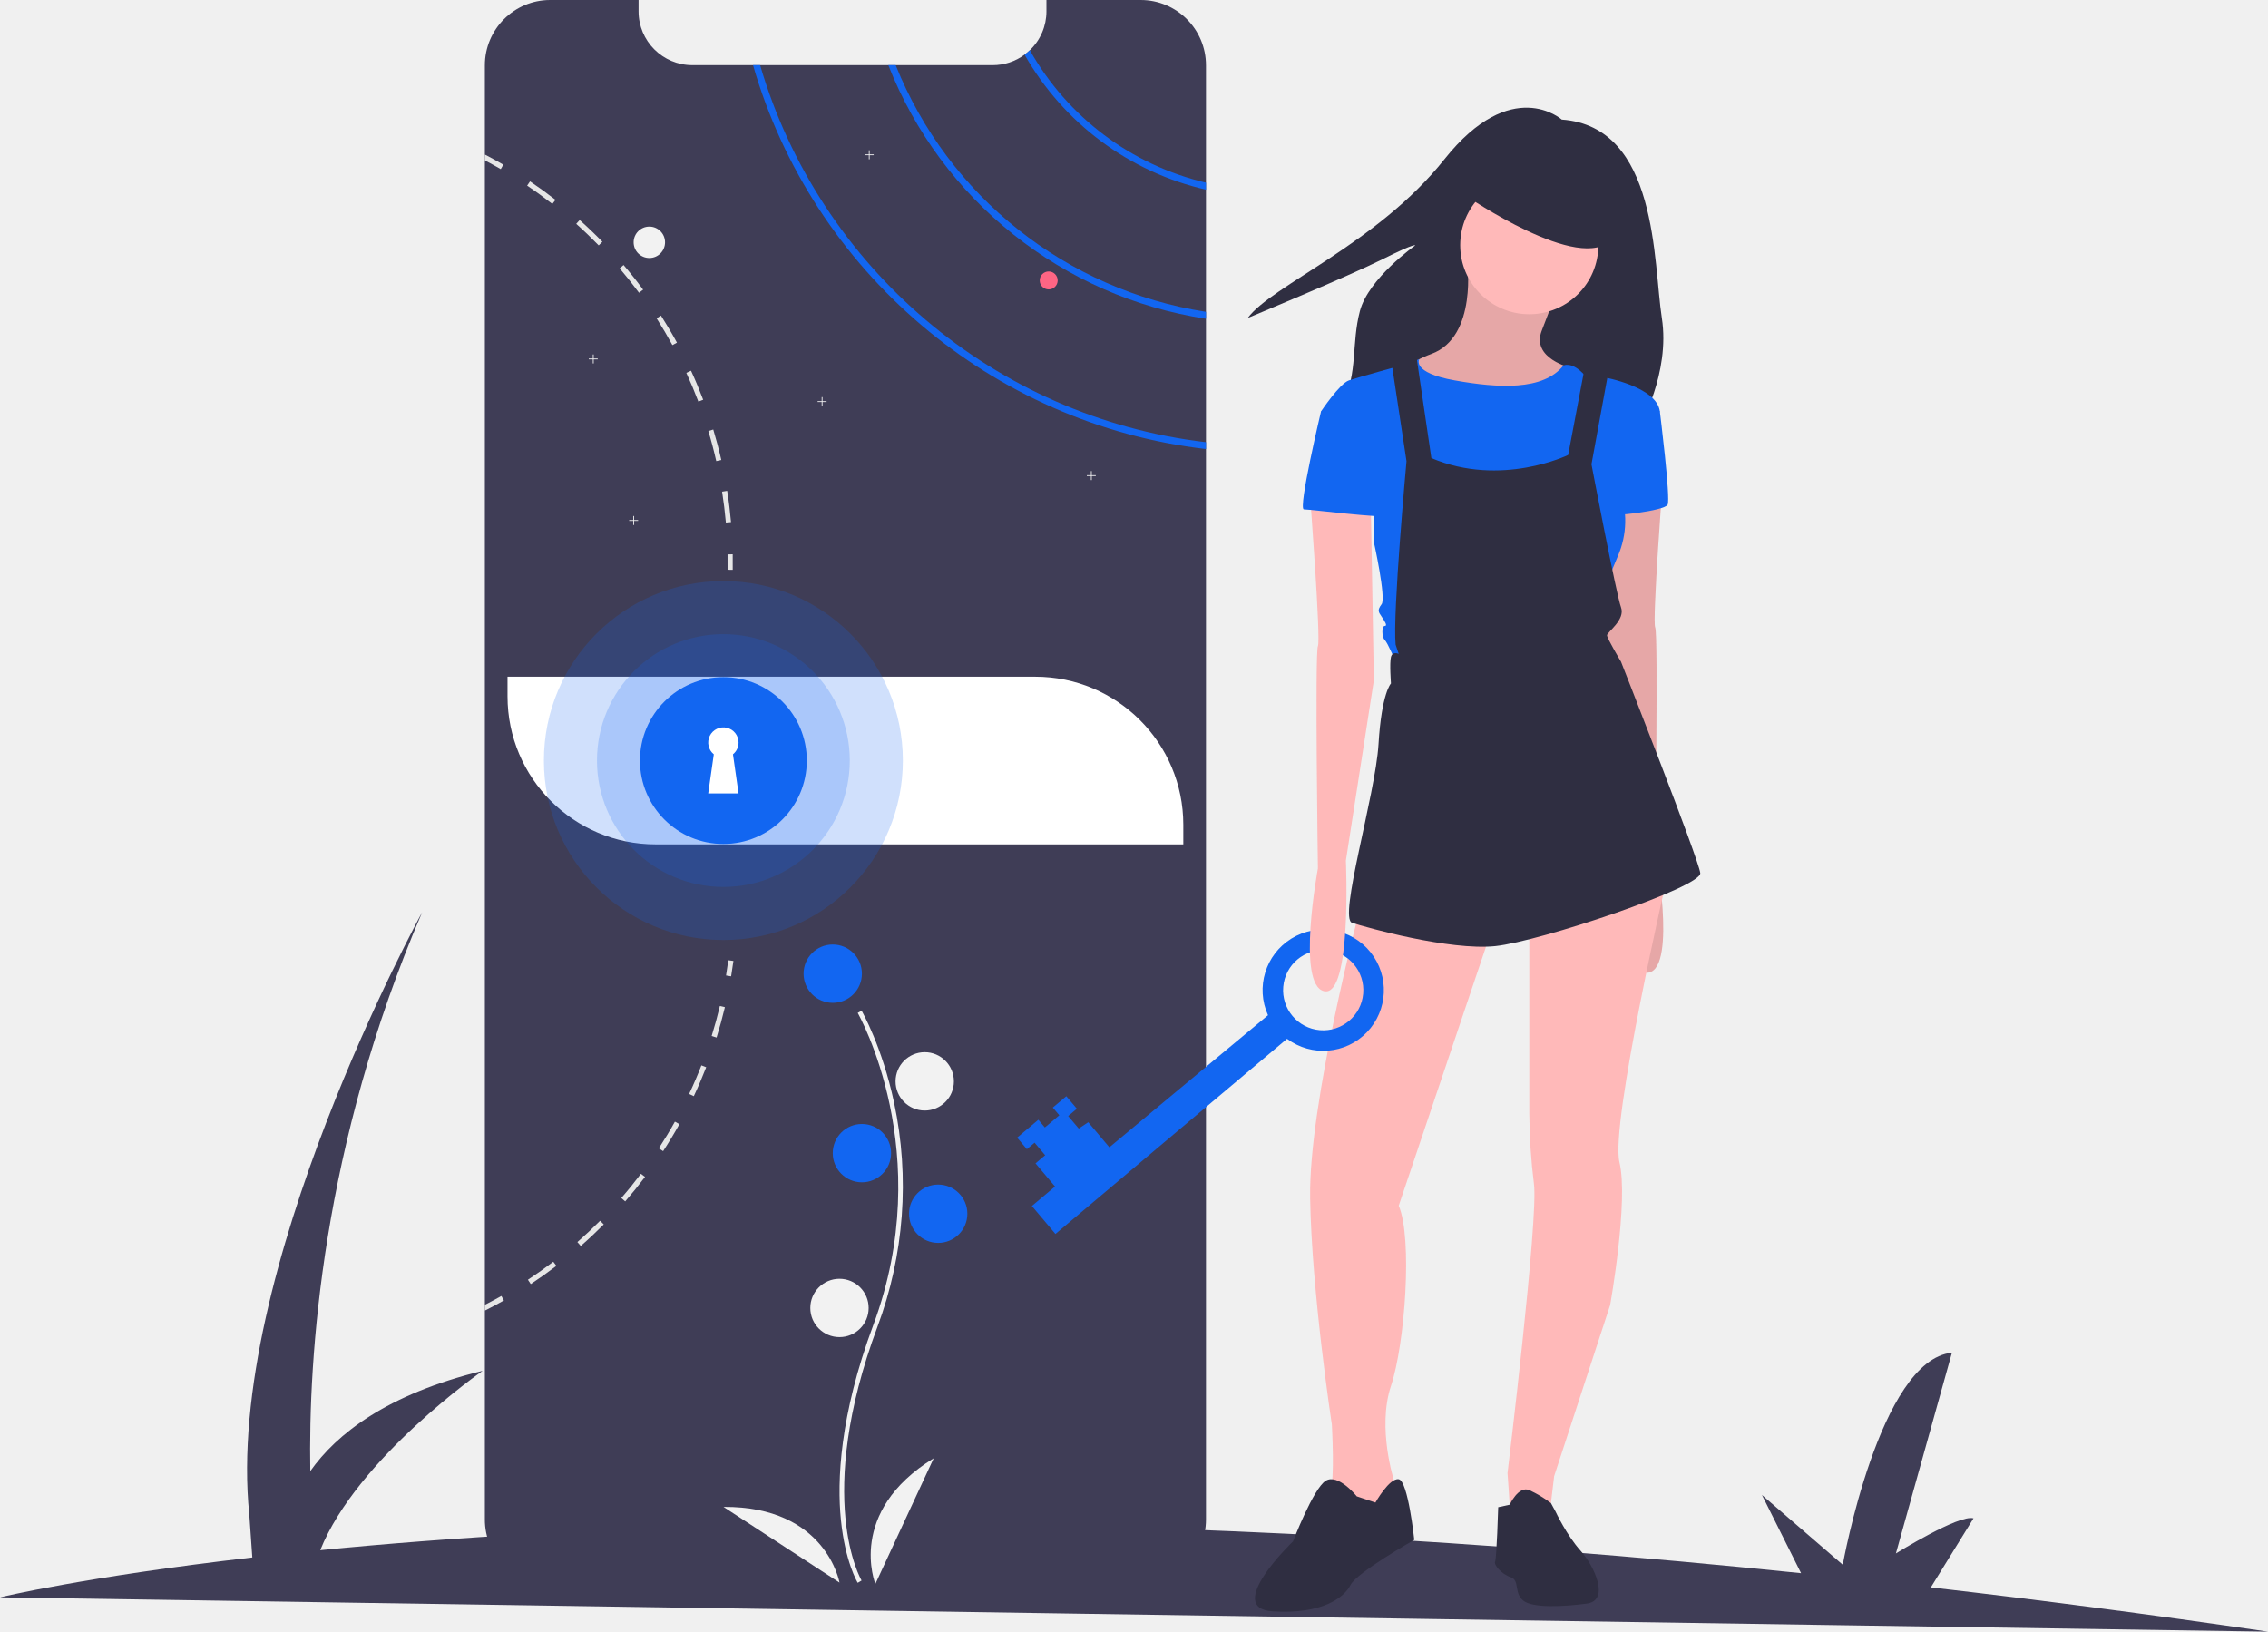
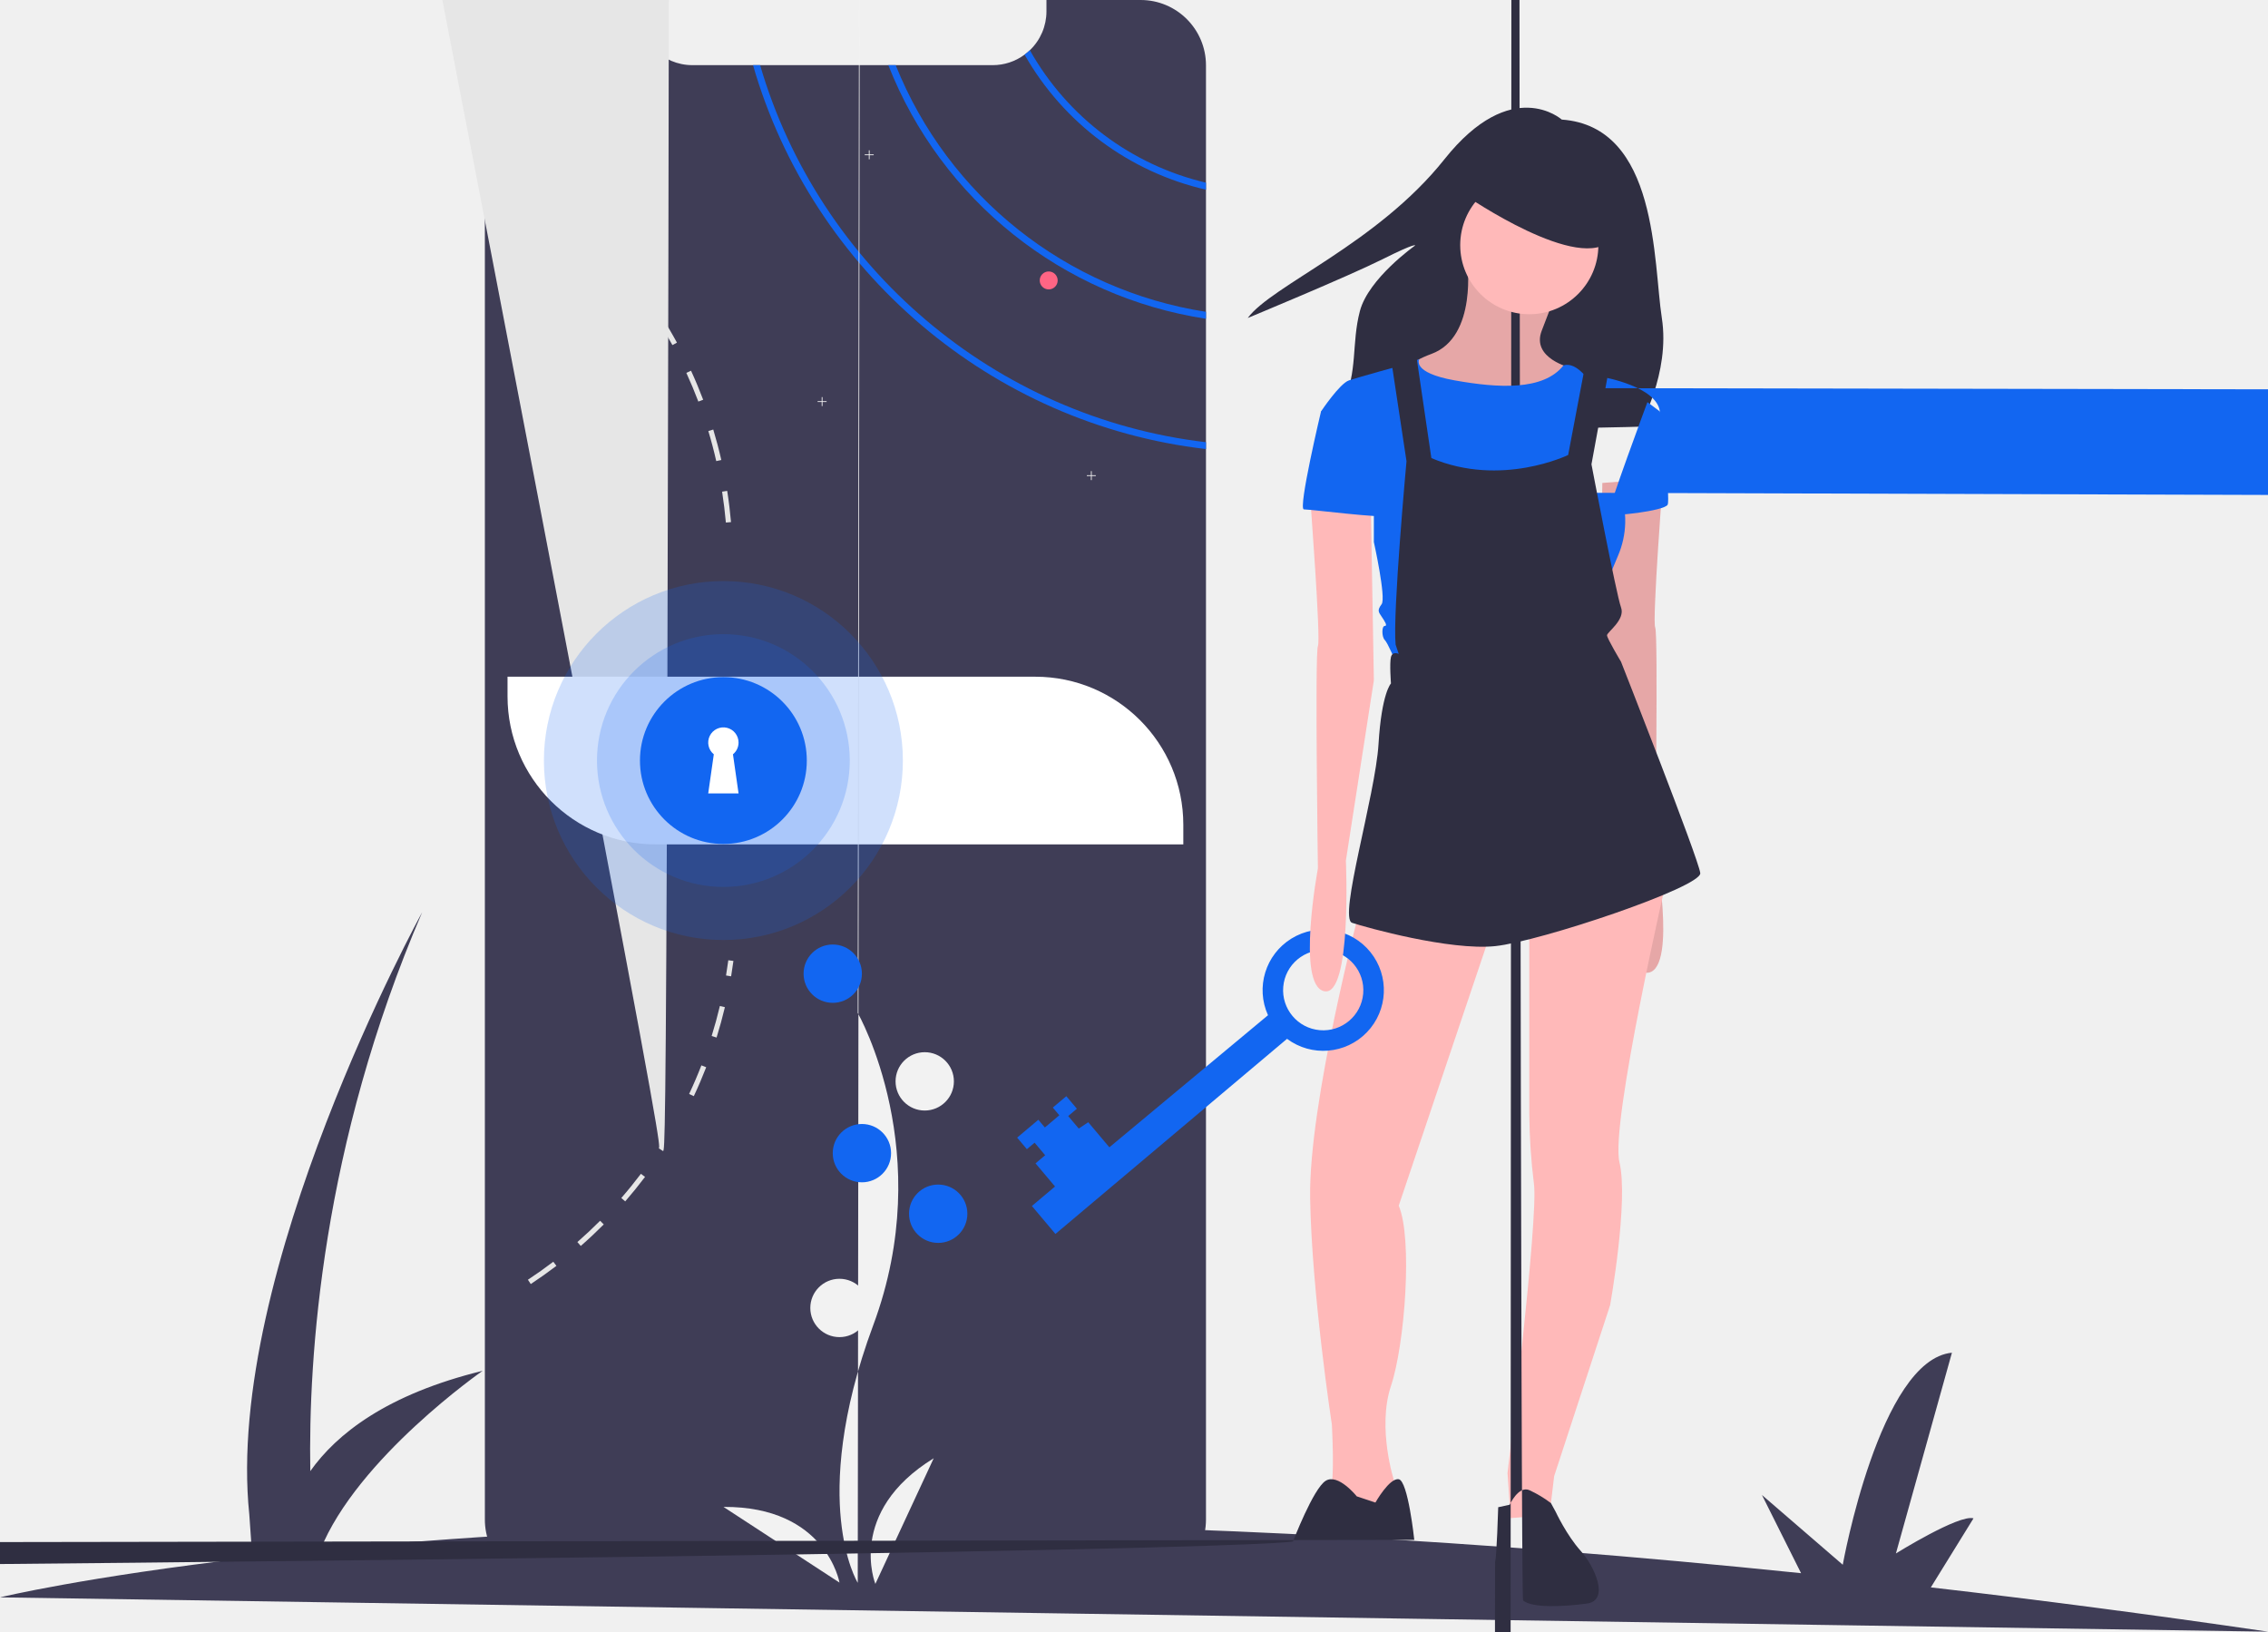
<svg xmlns="http://www.w3.org/2000/svg" id="eb1b09ad-1fe0-40ca-8096-34696e14e30a" data-name="Layer 1" width="1010.892" height="727.284" viewBox="0 0 1010.892 727.284">
  <path d="M1105.446,813.642q-78.133-11.444-150.281-19.73l19.02-30.778c-6.412-1.894-34.585,15.651-34.585,15.651l24.967-89.48c-32.248,3.107-48.658,94.513-48.658,94.513L879.884,752.723l17.438,34.854c-147.212-15.195-274.351-21.165-381.29-21.853L532.311,739.381c-6.412-1.894-34.585,15.651-34.585,15.651l24.967-89.48c-32.248,3.107-48.658,94.513-48.658,94.513L438.011,728.969l18.469,36.916c-89.651,1.087-162.761,5.872-219.191,11.451,16.467-41.078,72.394-79.96,72.394-79.96-42.708,10.436-65.112,28.152-76.82,44.71-.895-50.818,5.126-145,49.855-249.095,0,0-88.296,160.409-77.048,268.408l1.344,19.175c-74.836,8.625-112.461,17.784-112.461,17.784Z" transform="translate(-94.55416 -86.35794)" fill="#3f3d56" />
  <path d="M632.081,115.488v648.2a29.139,29.139,0,0,1-29.13,29.11h-263.15a29.079,29.079,0,0,1-29.13-29.11v-648.2a29.127,29.127,0,0,1,29.13-29.13h39.38v5.05a23.987,23.987,0,0,0,23.98,23.99h133.84a23.789,23.789,0,0,0,14.22-4.68,22.285,22.285,0,0,0,2.36-1.98,23.917,23.917,0,0,0,7.4-17.33v-5.05h41.97A29.121,29.121,0,0,1,632.081,115.488Z" transform="translate(-94.55416 -86.35794)" fill="#3f3d56" />
  <circle cx="289.426" cy="108" r="7" fill="#f2f2f2" />
  <path d="M553.581,108.738a22.285,22.285,0,0,1-2.36,1.98,125.247,125.247,0,0,0,80.86,60.19v-3.12A122.299,122.299,0,0,1,553.581,108.738Z" transform="translate(-94.55416 -86.35794)" fill="#1266f1" />
  <path d="M493.771,115.398h-3.28a181.668,181.668,0,0,0,141.59,113.05v-3.1A178.55,178.55,0,0,1,493.771,115.398Z" transform="translate(-94.55416 -86.35794)" fill="#1266f1" />
  <path d="M433.351,115.398h-3.16c26.43,91.74,106.18,160.03,201.89,171.12v-3.05C538.031,272.428,459.651,205.438,433.351,115.398Z" transform="translate(-94.55416 -86.35794)" fill="#1266f1" />
  <polygon points="266.426 159.822 264.604 159.822 264.604 158 264.249 158 264.249 159.822 262.426 159.822 262.426 160.178 264.249 160.178 264.249 162 264.604 162 264.604 160.178 266.426 160.178 266.426 159.822" fill="#f2f2f2" />
  <polygon points="389.426 68.822 387.604 68.822 387.604 67 387.249 67 387.249 68.822 385.426 68.822 385.426 69.178 387.249 69.178 387.249 71 387.604 71 387.604 69.178 389.426 69.178 389.426 68.822" fill="#f2f2f2" />
  <polygon points="284.426 231.822 282.604 231.822 282.604 230 282.249 230 282.249 231.822 280.426 231.822 280.426 232.178 282.249 232.178 282.249 234 282.604 234 282.604 232.178 284.426 232.178 284.426 231.822" fill="#f2f2f2" />
  <polygon points="368.426 178.822 366.604 178.822 366.604 177 366.249 177 366.249 178.822 364.426 178.822 364.426 179.178 366.249 179.178 366.249 181 366.604 181 366.604 179.178 368.426 179.178 368.426 178.822" fill="#f2f2f2" />
  <polygon points="488.426 211.822 486.604 211.822 486.604 210 486.249 210 486.249 211.822 484.426 211.822 484.426 212.178 486.249 212.178 486.249 214 486.604 214 486.604 212.178 488.426 212.178 488.426 211.822" fill="#f2f2f2" />
  <circle cx="467.426" cy="125" r="4" fill="#ff6584" />
  <path d="M418.681,305.158l-2.27.35c.71,4.54,1.27,9.18,1.68,13.77l2.29-.2C419.971,314.428,419.401,309.748,418.681,305.158Z" transform="translate(-94.55416 -86.35794)" fill="#e6e6e6" />
  <path d="M412.471,277.818l-2.2.67c1.33,4.4,2.52,8.91,3.53,13.4l2.25-.51C415.021,286.838,413.811,282.278,412.471,277.818Z" transform="translate(-94.55416 -86.35794)" fill="#e6e6e6" />
  <path d="M402.561,251.598l-2.09.96c1.92,4.19,3.72,8.49,5.35,12.79l2.15-.81C406.321,260.188,404.511,255.828,402.561,251.598Z" transform="translate(-94.55416 -86.35794)" fill="#e6e6e6" />
  <path d="M389.161,227.018l-1.94,1.23c2.47,3.88,4.84,7.9,7.04,11.93l2.02-1.1C394.061,234.998,391.661,230.938,389.161,227.018Z" transform="translate(-94.55416 -86.35794)" fill="#e6e6e6" />
  <path d="M372.501,204.488l-1.75,1.49c2.98,3.5,5.88,7.16,8.62,10.86l1.84-1.37C378.451,211.728,375.521,208.028,372.501,204.488Z" transform="translate(-94.55416 -86.35794)" fill="#e6e6e6" />
  <path d="M352.921,184.428l-1.53,1.71c3.44,3.07,6.81,6.3,10.02,9.59l1.65-1.61C359.811,190.788,356.401,187.528,352.921,184.428Z" transform="translate(-94.55416 -86.35794)" fill="#e6e6e6" />
  <path d="M330.801,167.208l-1.29,1.9c3.82,2.57,7.6,5.31,11.23,8.14l1.42-1.81C338.481,172.578,334.661,169.808,330.801,167.208Z" transform="translate(-94.55416 -86.35794)" fill="#e6e6e6" />
  <path d="M310.671,155.248v2.6c2.39,1.25,4.76,2.56,7.08,3.9l1.15-1.99Q314.851,157.418,310.671,155.248Z" transform="translate(-94.55416 -86.35794)" fill="#e6e6e6" />
  <path d="M418.161,521.161c.373-2.236.714-4.519,1.015-6.785l2.279.302c-.304,2.292-.649,4.599-1.026,6.861Z" transform="translate(-94.55416 -86.35794)" fill="#e6e6e6" />
  <path d="M411.752,548.14l2.197.684c1.379-4.444,2.626-8.996,3.707-13.531l-2.239-.53C414.346,539.25,413.121,543.745,411.752,548.14Z" transform="translate(-94.55416 -86.35794)" fill="#e6e6e6" />
  <path d="M401.71,573.972l2.086.978c1.984-4.208,3.84-8.544,5.525-12.884l-2.146-.837C405.511,565.522,403.674,569.811,401.71,573.972Z" transform="translate(-94.55416 -86.35794)" fill="#e6e6e6" />
-   <path d="M388.199,598.205l1.928,1.252c2.543-3.899,4.983-7.942,7.254-12.01l-2.005-1.125C393.135,590.345,390.715,594.341,388.199,598.205Z" transform="translate(-94.55416 -86.35794)" fill="#e6e6e6" />
+   <path d="M388.199,598.205l1.928,1.252c2.543-3.899,4.983-7.942,7.254-12964l-2526-1.125C393.135,590.345,390.715,594.341,388.199,598.205Z" transform="translate(-94.55416 -86.35794)" fill="#e6e6e6" />
  <path d="M371.482,620.344l1.743,1.51c3.059-3.528,6.025-7.198,8.836-10.91l-1.841-1.377C377.448,613.236,374.512,616.861,371.482,620.344Z" transform="translate(-94.55416 -86.35794)" fill="#e6e6e6" />
  <path d="M351.907,639.989l1.514,1.729c3.516-3.067,6.955-6.304,10.24-9.592l-1.626-1.629C358.787,633.751,355.378,636.943,351.907,639.989Z" transform="translate(-94.55416 -86.35794)" fill="#e6e6e6" />
  <path d="M329.855,656.78l1.27,1.924c3.883-2.564,7.739-5.296,11.438-8.112l-1.39-1.836C337.509,651.548,333.7,654.249,329.855,656.78Z" transform="translate(-94.55416 -86.35794)" fill="#e6e6e6" />
-   <path d="M319.161,666.008c-2.78,1.57-5.62,3.09-8.49,4.53v-2.58c2.48-1.26,4.94-2.59,7.35-3.94Z" transform="translate(-94.55416 -86.35794)" fill="#e6e6e6" />
-   <path d="M418.836,333.464l2.299-.042c.042,2.321.045,4.654.009,6.936l-2.298-.036C418.88,338.066,418.877,335.759,418.836,333.464Z" transform="translate(-94.55416 -86.35794)" fill="#e6e6e6" />
+   <path d="M319.161,666791c-2.78,1.57-5.62,3.09-8.49,4.53v-2.58c2.48-1.26,4.94-2.59,7.35-3.94Z" transform="translate(-94.55416 -86.35794)" fill="#e6e6e6" />
+   <path d="M418.836,333.464l2.299-.042c.042,2.321.045,4.655,6.936l-2.298-.036C418.88,338.066,418.877,335.759,418.836,333.464Z" transform="translate(-94.55416 -86.35794)" fill="#e6e6e6" />
  <path d="M226.216,301.632H461.427a66,66,0,0,1,66,66v8.736a0,0,0,0,1,0,0H292.216a66,66,0,0,1-66-66v-8.736A0,0,0,0,1,226.216,301.632Z" fill="#fff" />
-   <path d="M476.87,791.879c-.229-.375-5.641-9.41-7.517-28.172-1.721-17.213-.614-46.227,14.433-86.698,28.506-76.671-6.569-138.533-6.928-139.149l1.73-1.004c.091.156,9.142,15.929,14.488,41.044a179.061,179.061,0,0,1-7.416,99.807c-28.457,76.54-7.301,112.773-7.084,113.131Z" transform="translate(-94.55416 -86.35794)" fill="#f2f2f2" />
+   <path d="M476.87,791.879c-.229-.375-5.641-9.41-7.517-28.172-1.721-17.213-.614-46.227,14.433-86.698,28.506-76.671-6.569-138.533-6.928-139.149l1.73-1391c.091.156,9.142,15.929,14.488,41.044a179.061,179.061,0,0,1-7.416,99.807c-28.457,76.54-7.301,112.773-7.084,113.131Z" transform="translate(-94.55416 -86.35794)" fill="#f2f2f2" />
  <circle cx="371.17" cy="434" r="13" fill="#1266f1" />
  <circle cx="412.17" cy="482" r="13" fill="#f2f2f2" />
  <circle cx="384.17" cy="514" r="13" fill="#1266f1" />
  <circle cx="418.17" cy="541" r="13" fill="#1266f1" />
  <circle cx="374.17" cy="583" r="13" fill="#f2f2f2" />
  <path d="M484.724,792.358s-13-32,26-56Z" transform="translate(-94.55416 -86.35794)" fill="#f2f2f2" />
  <path d="M468.736,791.777s-5.916-34.029-51.709-33.738Z" transform="translate(-94.55416 -86.35794)" fill="#f2f2f2" />
  <circle cx="322.426" cy="339" r="80" fill="#1266f1" opacity="0.2" />
  <circle cx="322.426" cy="339" r="56.338" fill="#1266f1" opacity="0.2" />
  <circle cx="322.426" cy="339" r="37.183" fill="#1266f1" />
  <path d="M423.741,417.338a6.761,6.761,0,1,0-11.031,5.239l-2.49,17.429h13.521L421.251,422.577A6.746,6.746,0,0,0,423.741,417.338Z" transform="translate(-94.55416 -86.35794)" fill="#fff" />
  <path d="M790.661,139.658s-22.302-19.995-52.294,17.688-76.903,56.139-87.67,70.751c0,0,44.604-18.457,59.985-26.147s14.612-6.152,14.612-6.152-20.764,14.612-24.609,29.223-.769,26.916-7.69,41.528S825.268,276.546,825.268,276.546s13.843-23.84,9.997-48.449S833.727,142.734,790.661,139.658Z" transform="translate(-94.55416 -86.35794)" fill="#2f2e41" />
  <path d="M748.479,202.56s4.85,33.947-15.934,41.567-13.163,18.013-13.163,18.013l31.176,15.241,33.254-10.392,11.085-16.627s-18.013-4.157-13.163-16.627,6.235-16.627,6.235-16.627Z" transform="translate(-94.55416 -86.35794)" fill="#ffb9b9" />
  <path d="M748.479,202.56s4.85,33.947-15.934,41.567-13.163,18.013-13.163,18.013l31.176,15.241,33.254-10.392,11.085-16.627s-18.013-4.157-13.163-16.627,6.235-16.627,6.235-16.627Z" transform="translate(-94.55416 -86.35794)" opacity="0.1" />
  <path d="M835.77,299.551s-4.85,63.737-3.464,66.508,0,99.069,0,99.069,9.699,51.959-2.771,54.73-9.699-58.194-9.699-58.194L807.366,381.3l1.386-79.671Z" transform="translate(-94.55416 -86.35794)" fill="#ffb9b9" />
  <path d="M835.77,299.551s-4.85,63.737-3.464,66.508,0,99.069,0,99.069,9.699,51.959-2.771,54.73-9.699-58.194-9.699-58.194L807.366,381.3l1.386-79.671Z" transform="translate(-94.55416 -86.35794)" opacity="0.1" />
  <path d="M700.676,491.454S677.814,578.053,678.507,620.313,688.206,721.46,688.206,721.46s1.386,25.633-.693,28.404S697.905,764.414,697.905,764.414l13.163-7.621,4.85-5.542V746.401s-7.621-23.555-1.386-42.26,9.699-65.815,3.464-80.364l42.953-127.474Z" transform="translate(-94.55416 -86.35794)" fill="#ffb9b9" />
-   <path d="M699.291,753.329S690.977,742.937,685.435,746.401s-14.549,27.019-14.549,27.019-31.176,29.79-9.006,31.176,31.868-6.235,34.64-11.777S724.924,772.727,724.924,772.727s-2.771-26.326-6.928-27.019S707.604,756.1,707.604,756.1Z" transform="translate(-94.55416 -86.35794)" fill="#2f2e41" />
+   <path d="M699.291,753.329S690.977,742.937,685.435,746.401s-14.549,27.019-14.549,27.019-31.176,29.79-9628,31.176,31.868-6.235,34.64-11.777S724.924,772.727,724.924,772.727s-2.771-26.326-6.928-27.019S707.604,756.1,707.604,756.1Z" transform="translate(-94.55416 -86.35794)" fill="#2f2e41" />
  <path d="M776.19,496.996v85.906a265.616,265.616,0,0,0,2.078,31.176c2.078,15.241-11.777,128.859-11.777,128.859l1.386,20.091,17.32-1.386,2.078-17.32,24.94-76.207s8.313-46.417,4.157-63.737,21.477-128.166,21.477-128.166Z" transform="translate(-94.55416 -86.35794)" fill="#ffb9b9" />
-   <path d="M762.335,758.178l5.131-1.115s3.875-8.584,8.725-6.505a52.3,52.3,0,0,1,9.643,5.778l2.134,3.921s4.85,10.392,11.085,17.32,13.163,22.169,2.771,23.555-24.248,2.078-28.404-1.386-1.386-9.006-5.542-10.392-7.621-5.542-6.928-6.928S762.335,758.178,762.335,758.178Z" transform="translate(-94.55416 -86.35794)" fill="#2f2e41" />
+   <path d="M762.335,758.178l5.131-1.115s3.875-8.584,8.725-6.505a52.3,52.3,0,0,1,9.643,5.778l2.134,3.921s4.85,10.392,11.085,17.32,13.163,22.169,2.771,23.555-24.248,2.078-28.404-1.386-1.386-9628-5.542-10.392-7.621-5.542-6.928-6.928S762.335,758.178,762.335,758.178Z" transform="translate(-94.55416 -86.35794)" fill="#2f2e41" />
  <circle cx="681.636" cy="109.274" r="30.79" fill="#ffb9b9" />
  <path d="M717.996,249.67l9.151-3.195s-3.609,5.966,15.789,9.43,39.487,4.69,48.494-6.661c0,0,3.465-1.652,8.314,3.197s7.621,3.464,7.621,3.464l-3.464,18.013-6.928,33.254L787.968,332.112l-25.633-5.542L734.623,306.479,724.231,279.46V254.519Z" transform="translate(-94.55416 -86.35794)" fill="#1266f1" />
-   <path d="M802.516,259.369l6.928-4.85s23.555,4.157,24.94,15.241L816.372,304.4a39.437,39.437,0,0,1-.693,29.79c-6.928,15.934-6.235,19.398-6.235,19.398l-4.85,20.784-87.984,6.928s-3.464-8.313-4.85-9.699-1.386-6.235,0-6.235,0-2.078-1.386-4.157-2.078-2.771,0-5.542-3.464-27.712-3.464-27.712V300.936l-23.555-31.176s8.313-12.47,12.47-13.856,23.93-6.85,23.93-6.85l4.474,6.588,6.235,50.143,9.006,30.483,37.921-6.443,14.731-24.733,9.699-29.097Z" transform="translate(-94.55416 -86.35794)" fill="#1266f1" />
+   <path d="M802.516,259.369l6.928-4.85s23.555,4.157,24.94,15.241L816.372,304.4a39.437,39.437,0,0,1-.693,29.79c-6.928,15.934-6.235,19.398-6.235,19.398l-4.85,20.784-87.984,6.928s-3.464-8.313-4.85-9.699-1.386-6.235,0-6.235,0-2.078-1.386-4.157-2.078-2.771,0-5.542-3.464-27.712-3.464-27.712V300.936l-23.555-31.176s8.313-12.47,12.47-13.856,23.93-6.85,23.93-6.85l4.474,6.588,6.235,50.143,9628,30.483,37.921-6.443,14.731-24.733,9.699-29.097Z" transform="translate(-94.55416 -86.35794)" fill="#1266f1" />
  <path d="M828.843,265.604l5.542,4.157s4.85,38.796,3.464,41.567-25.633,5.542-26.326,4.157S828.843,265.604,828.843,265.604Z" transform="translate(-94.55416 -86.35794)" fill="#1266f1" />
  <path d="M714.532,246.206l6.928,45.724s-6.235,67.894-4.85,81.749l1.386,4.157s-2.771-1.386-3.464,1.386,0,11.777,0,11.777-4.157,4.157-5.542,27.019-18.013,77.593-11.777,79.671,43.646,12.47,63.737,10.392,92.141-26.326,91.448-32.561-35.332-94.22-35.332-94.22S810.83,370.908,810.83,369.523s8.313-6.928,6.235-12.47-13.163-63.737-13.163-63.737l7.621-41.567L801.131,248.977l-7.621,40.182s-29.79,14.549-60.966,1.386l-6.928-47.11Z" transform="translate(-94.55416 -86.35794)" fill="#2f2e41" />
  <path d="M747.864,173.535s51.267,35.332,65.122,19.398-24.248-29.79-24.248-29.79l-31.868-3.464Z" transform="translate(-94.55416 -86.35794)" fill="#2f2e41" />
  <path d="M668.209,549.4a27.027,27.027,0,1,0-8.479-10.524L589.024,597.748l-9.415-11.174-4.23,2.829-4.707-5.587,3.868-3.259-4.707-5.587-6.017,5.069,2.897,3.438L560.267,588.91l-2.897-3.438-9.455,7.966,4.345,5.157,3.438-2.897,4.707,5.587-4.298,3.621,8.69,10.314-10.314,8.69,10.501,12.463Zm17.654-39.492A17.882,17.882,0,1,1,666.524,526.202,17.882,17.882,0,0,1,685.863,509.908Z" transform="translate(-94.55416 -86.35794)" fill="#1266f1" />
  <path d="M678.507,307.864s4.85,63.737,3.464,66.508,0,99.069,0,99.069-9.699,51.959,2.771,54.73,9.699-58.194,9.699-58.194l12.47-80.364-1.386-79.671Z" transform="translate(-94.55416 -86.35794)" fill="#ffb9b9" />
  <path d="M688.899,267.682l-5.542,2.078s-10.392,43.646-7.621,43.646,36.025,4.157,36.025,2.771-6.235-35.332-6.235-35.332Z" transform="translate(-94.55416 -86.35794)" fill="#1266f1" />
</svg>
